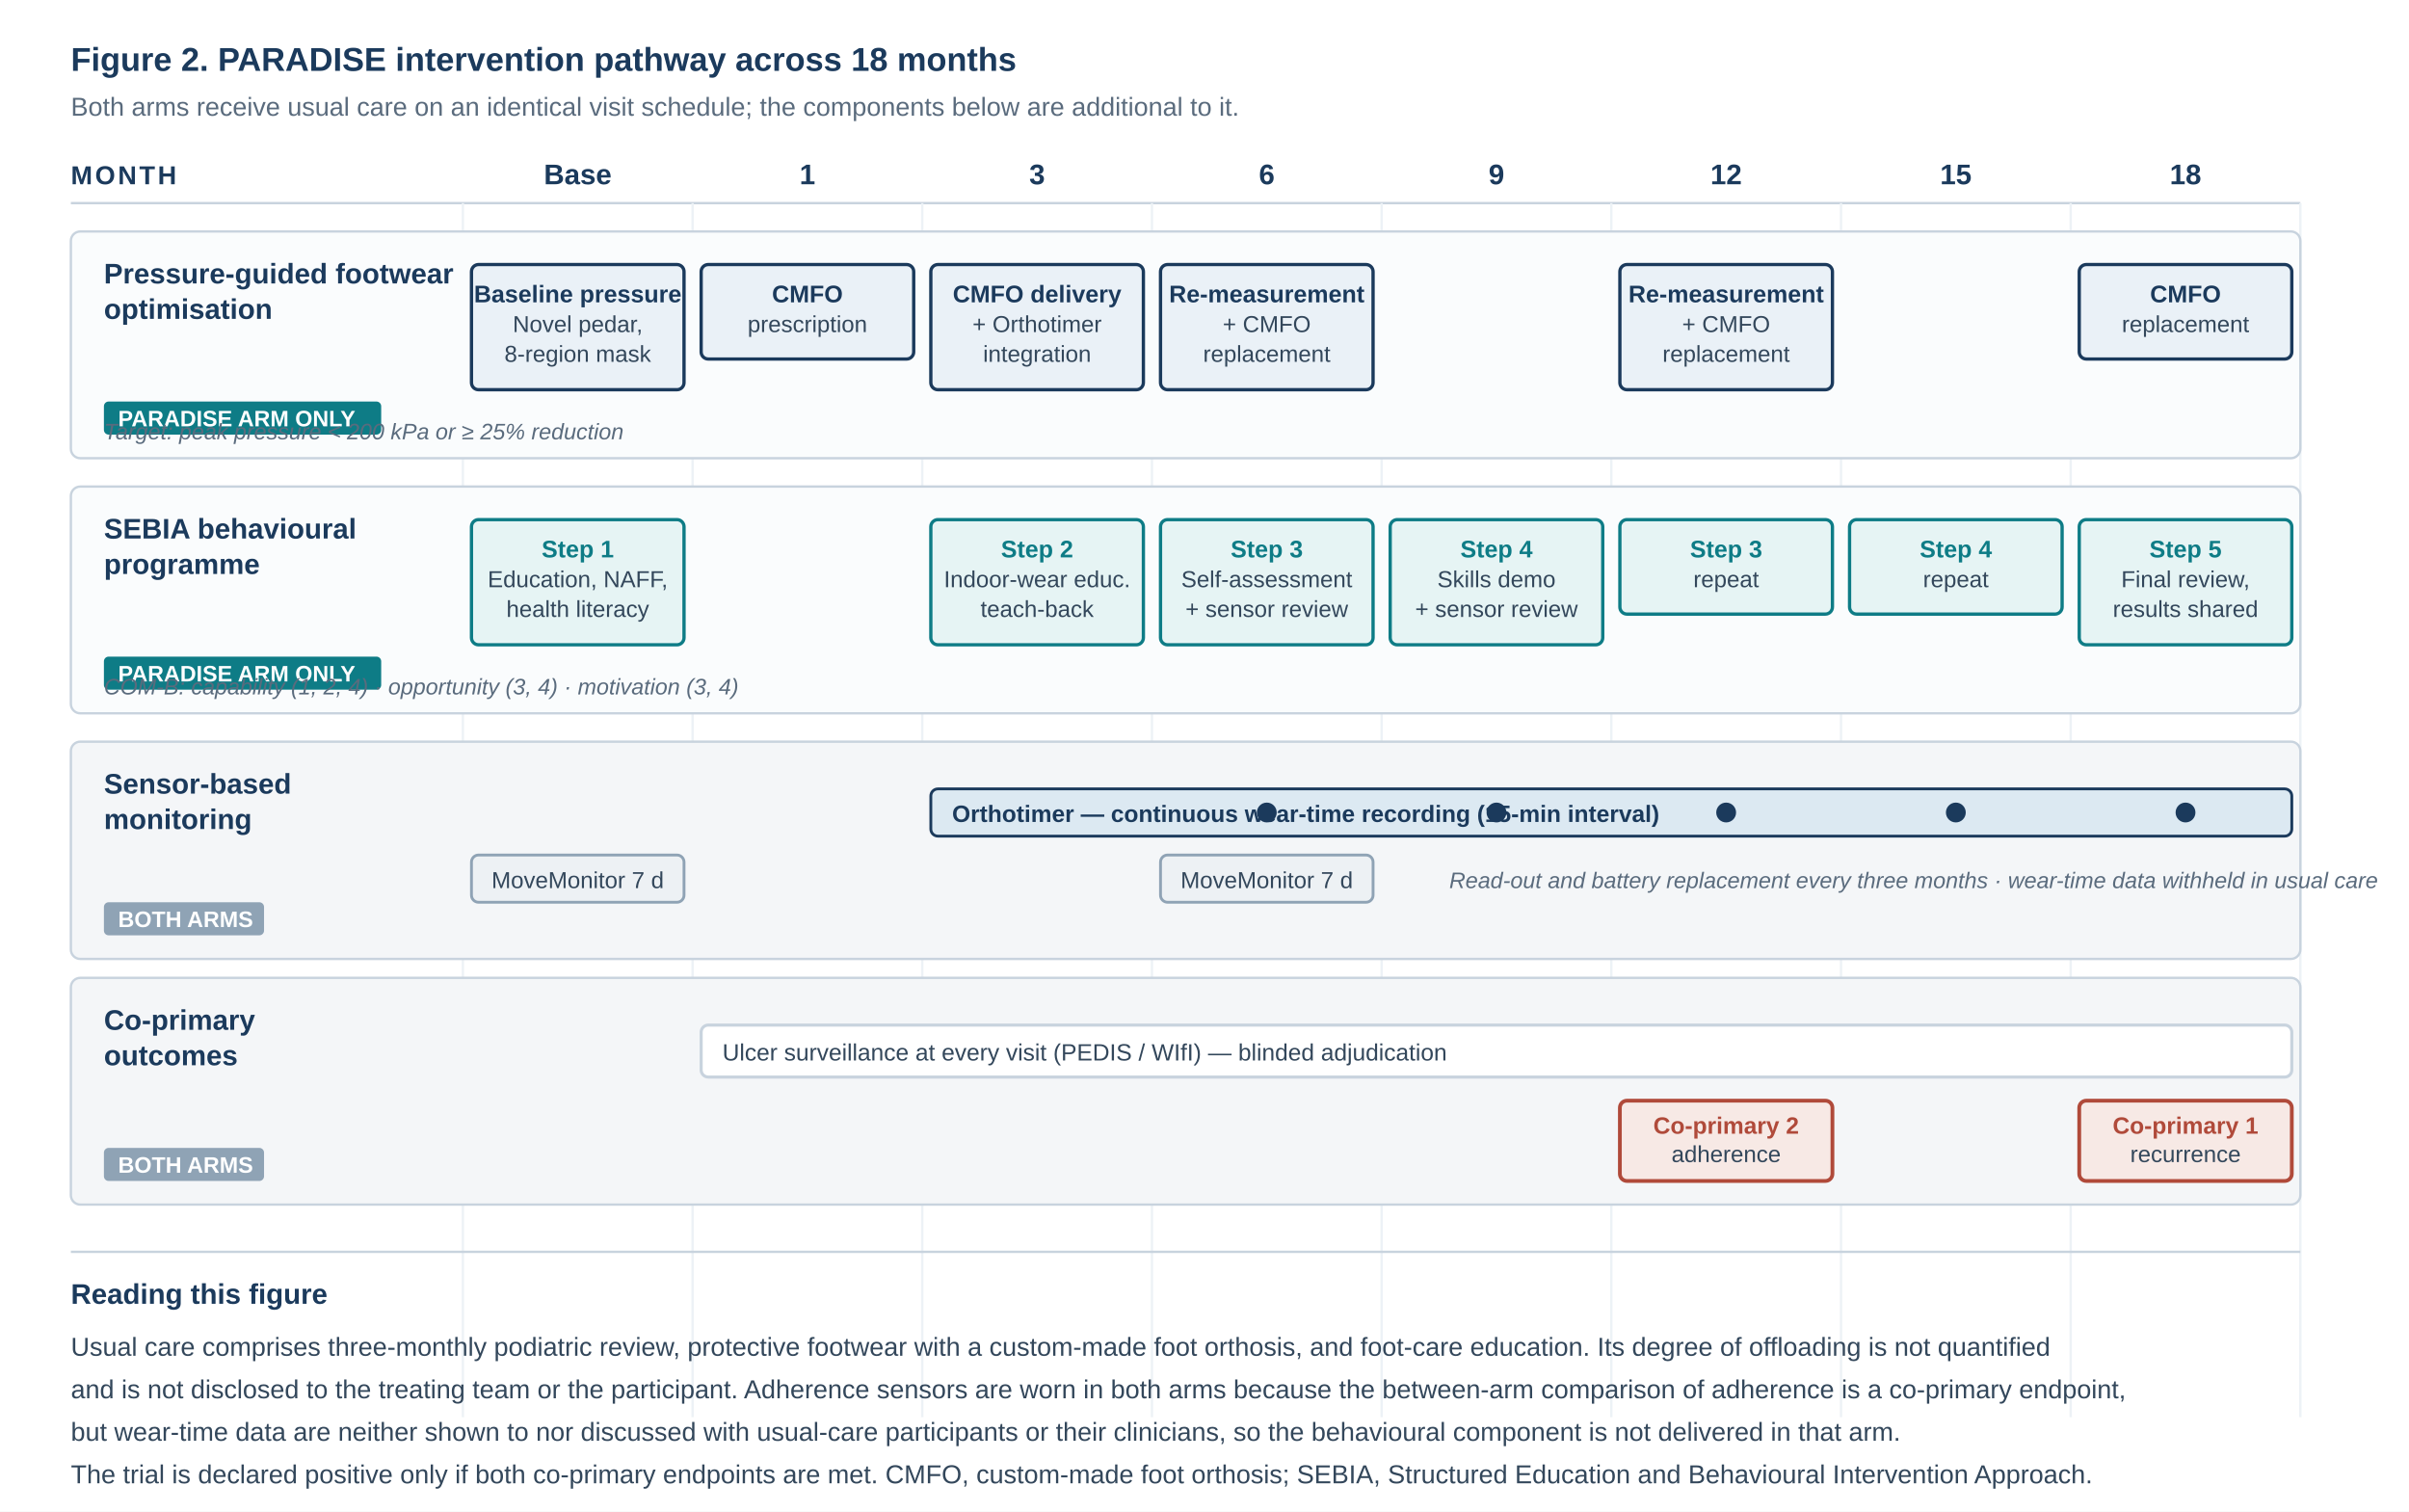
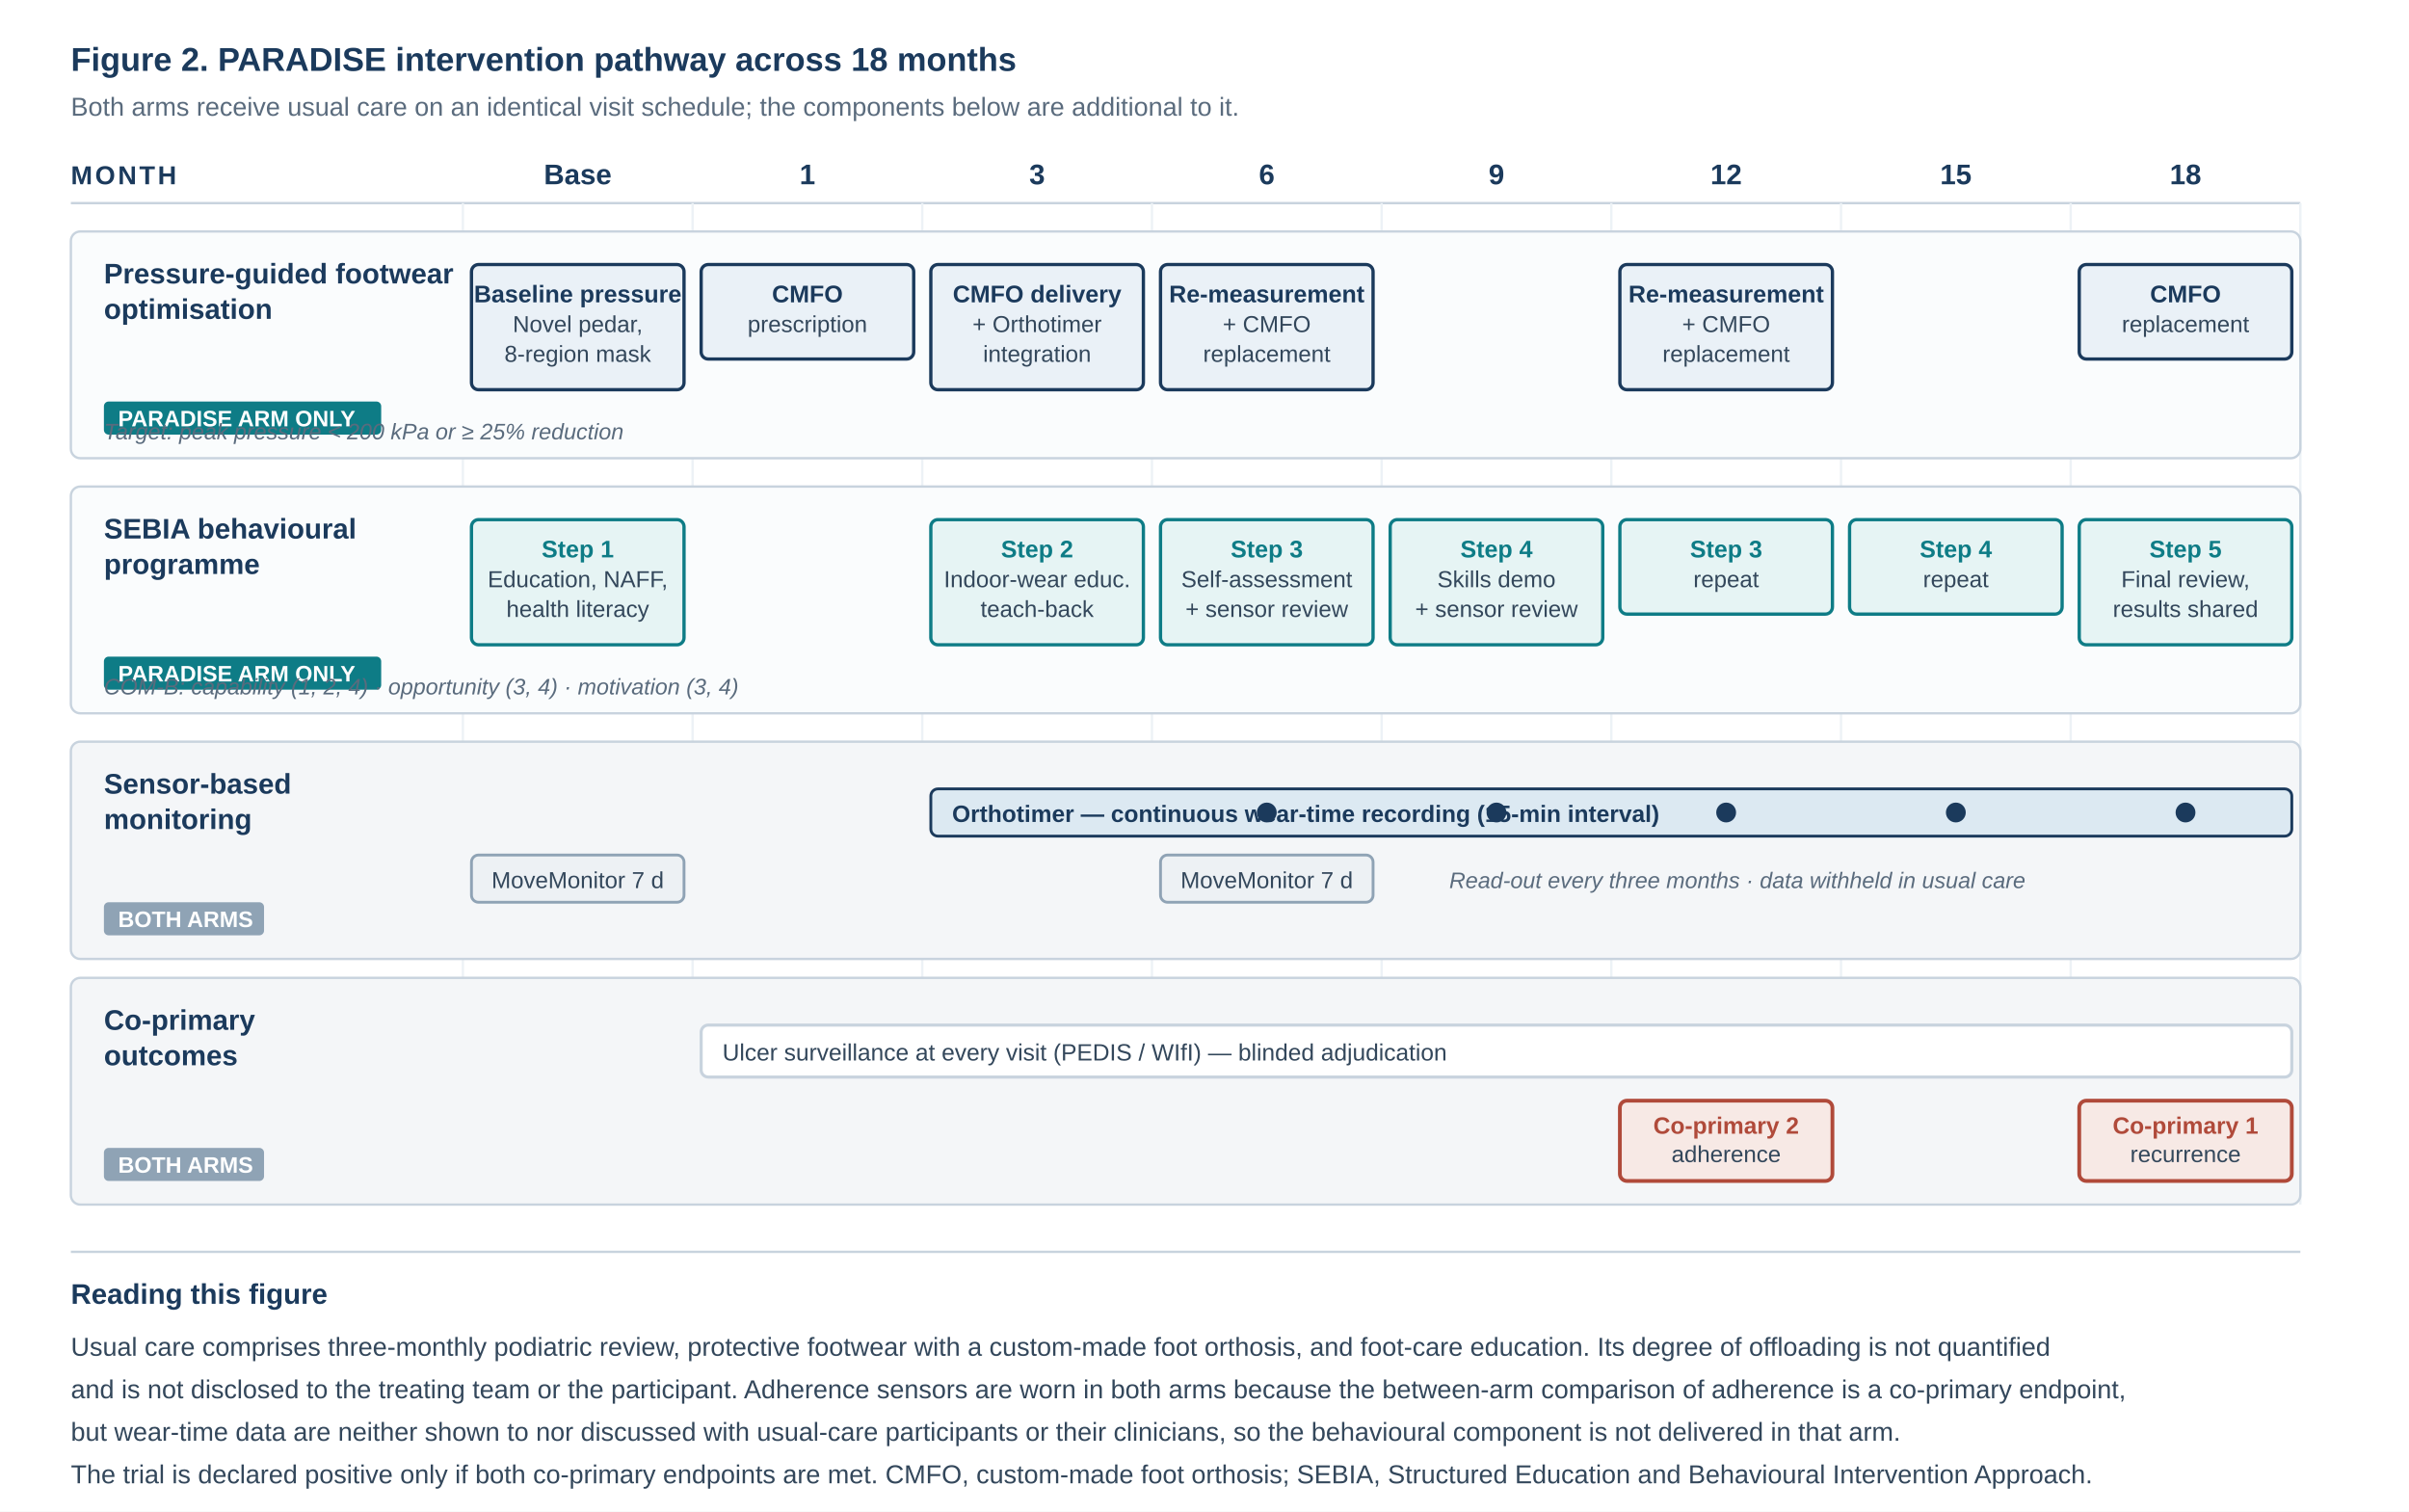
<svg xmlns="http://www.w3.org/2000/svg" viewBox="0 0 1020 640" width="1020" height="640" font-family="Arial, Helvetica, sans-serif">
  <defs>
    <marker id="ar" markerWidth="9" markerHeight="9" refX="8" refY="3" orient="auto">
      <path d="M0,0 L0,6 L8,3 z" fill="#1B3A5C" />
    </marker>
    <marker id="arT" markerWidth="9" markerHeight="9" refX="8" refY="3" orient="auto">
      <path d="M0,0 L0,6 L8,3 z" fill="#0E7C86" />
    </marker>
  </defs>
  <rect width="1020" height="640" fill="#FFFFFF" />
  <text x="30" y="30" font-size="14" fill="#1B3A5C" font-weight="bold">Figure 2. PARADISE intervention pathway across 18 months</text>
  <text x="30" y="49" font-size="11" fill="#5A6B7D">Both arms receive usual care on an identical visit schedule; the components below are additional to it.</text>
  <text x="30" y="78" font-size="11" fill="#1B3A5C" font-weight="bold" letter-spacing="1.1">MONTH</text>
  <text x="244.625" y="78" font-size="12" fill="#1B3A5C" font-weight="bold" text-anchor="middle">Base</text>
  <text x="341.875" y="78" font-size="12" fill="#1B3A5C" font-weight="bold" text-anchor="middle">1</text>
  <text x="439.125" y="78" font-size="12" fill="#1B3A5C" font-weight="bold" text-anchor="middle">3</text>
  <text x="536.375" y="78" font-size="12" fill="#1B3A5C" font-weight="bold" text-anchor="middle">6</text>
  <text x="633.625" y="78" font-size="12" fill="#1B3A5C" font-weight="bold" text-anchor="middle">9</text>
  <text x="730.875" y="78" font-size="12" fill="#1B3A5C" font-weight="bold" text-anchor="middle">12</text>
  <text x="828.125" y="78" font-size="12" fill="#1B3A5C" font-weight="bold" text-anchor="middle">15</text>
  <text x="925.375" y="78" font-size="12" fill="#1B3A5C" font-weight="bold" text-anchor="middle">18</text>
  <line x1="30" y1="86" x2="974" y2="86" stroke="#C8D3DE" stroke-width="1" />
-   <line x1="196" y1="86" x2="196" y2="600" stroke="#EDF2F6" stroke-width="1" />
-   <line x1="293.25" y1="86" x2="293.25" y2="600" stroke="#EDF2F6" stroke-width="1" />
-   <line x1="390.5" y1="86" x2="390.5" y2="600" stroke="#EDF2F6" stroke-width="1" />
-   <line x1="487.75" y1="86" x2="487.75" y2="600" stroke="#EDF2F6" stroke-width="1" />
-   <line x1="585" y1="86" x2="585" y2="600" stroke="#EDF2F6" stroke-width="1" />
-   <line x1="682.25" y1="86" x2="682.25" y2="600" stroke="#EDF2F6" stroke-width="1" />
-   <line x1="779.5" y1="86" x2="779.5" y2="600" stroke="#EDF2F6" stroke-width="1" />
-   <line x1="876.75" y1="86" x2="876.75" y2="600" stroke="#EDF2F6" stroke-width="1" />
-   <line x1="974" y1="86" x2="974" y2="600" stroke="#EDF2F6" stroke-width="1" />
+   <line x1="196" y1="86" x2="196" y2="510" stroke="#EDF2F6" stroke-width="1" />
+   <line x1="293.25" y1="86" x2="293.25" y2="510" stroke="#EDF2F6" stroke-width="1" />
+   <line x1="390.5" y1="86" x2="390.5" y2="510" stroke="#EDF2F6" stroke-width="1" />
+   <line x1="487.75" y1="86" x2="487.75" y2="510" stroke="#EDF2F6" stroke-width="1" />
+   <line x1="585" y1="86" x2="585" y2="510" stroke="#EDF2F6" stroke-width="1" />
+   <line x1="682.25" y1="86" x2="682.25" y2="510" stroke="#EDF2F6" stroke-width="1" />
+   <line x1="779.5" y1="86" x2="779.5" y2="510" stroke="#EDF2F6" stroke-width="1" />
+   <line x1="876.75" y1="86" x2="876.75" y2="510" stroke="#EDF2F6" stroke-width="1" />
+   <line x1="974" y1="86" x2="974" y2="510" stroke="#EDF2F6" stroke-width="1" />
  <rect x="30" y="98" width="944" height="96" rx="4" fill="#FAFCFD" stroke="#C8D3DE" stroke-width="1" />
  <text x="44" y="120" font-size="12" fill="#1B3A5C" font-weight="bold">Pressure-guided footwear</text>
  <text x="44" y="135" font-size="12" fill="#1B3A5C" font-weight="bold">optimisation</text>
  <rect x="44" y="170" width="117.4" height="14" rx="2" fill="#0E7C86" />
  <text x="50" y="180.5" font-size="9.5" fill="#FFFFFF" font-weight="bold">PARADISE ARM ONLY</text>
  <rect x="199.625" y="112" width="90" height="53" rx="3" fill="#EAF1F7" stroke="#1B3A5C" stroke-width="1.4" />
  <text x="244.625" y="128" font-size="10.2" fill="#1B3A5C" font-weight="bold" text-anchor="middle">Baseline pressure</text>
  <text x="244.625" y="140.6" font-size="9.8" fill="#33475B" text-anchor="middle">Novel pedar,</text>
  <text x="244.625" y="153.2" font-size="9.8" fill="#33475B" text-anchor="middle">8-region mask</text>
  <rect x="296.875" y="112" width="90" height="40" rx="3" fill="#EAF1F7" stroke="#1B3A5C" stroke-width="1.4" />
  <text x="341.875" y="128" font-size="10.2" fill="#1B3A5C" font-weight="bold" text-anchor="middle">CMFO</text>
  <text x="341.875" y="140.6" font-size="9.8" fill="#33475B" text-anchor="middle">prescription</text>
  <rect x="394.125" y="112" width="90" height="53" rx="3" fill="#EAF1F7" stroke="#1B3A5C" stroke-width="1.4" />
  <text x="439.125" y="128" font-size="10.2" fill="#1B3A5C" font-weight="bold" text-anchor="middle">CMFO delivery</text>
  <text x="439.125" y="140.6" font-size="9.8" fill="#33475B" text-anchor="middle">+ Orthotimer</text>
  <text x="439.125" y="153.2" font-size="9.8" fill="#33475B" text-anchor="middle">integration</text>
  <rect x="491.375" y="112" width="90" height="53" rx="3" fill="#EAF1F7" stroke="#1B3A5C" stroke-width="1.4" />
  <text x="536.375" y="128" font-size="10.2" fill="#1B3A5C" font-weight="bold" text-anchor="middle">Re-measurement</text>
  <text x="536.375" y="140.6" font-size="9.8" fill="#33475B" text-anchor="middle">+ CMFO</text>
  <text x="536.375" y="153.2" font-size="9.8" fill="#33475B" text-anchor="middle">replacement</text>
  <rect x="685.875" y="112" width="90" height="53" rx="3" fill="#EAF1F7" stroke="#1B3A5C" stroke-width="1.4" />
  <text x="730.875" y="128" font-size="10.2" fill="#1B3A5C" font-weight="bold" text-anchor="middle">Re-measurement</text>
  <text x="730.875" y="140.6" font-size="9.8" fill="#33475B" text-anchor="middle">+ CMFO</text>
  <text x="730.875" y="153.2" font-size="9.8" fill="#33475B" text-anchor="middle">replacement</text>
  <rect x="880.375" y="112" width="90" height="40" rx="3" fill="#EAF1F7" stroke="#1B3A5C" stroke-width="1.4" />
  <text x="925.375" y="128" font-size="10.2" fill="#1B3A5C" font-weight="bold" text-anchor="middle">CMFO</text>
  <text x="925.375" y="140.6" font-size="9.8" fill="#33475B" text-anchor="middle">replacement</text>
  <text x="44" y="186" font-size="9.5" fill="#5A6B7D" font-style="italic">Target: peak pressure &lt; 200 kPa or ≥ 25% reduction</text>
  <rect x="30" y="206" width="944" height="96" rx="4" fill="#FAFCFD" stroke="#C8D3DE" stroke-width="1" />
  <text x="44" y="228" font-size="12" fill="#1B3A5C" font-weight="bold">SEBIA behavioural</text>
  <text x="44" y="243" font-size="12" fill="#1B3A5C" font-weight="bold">programme</text>
  <rect x="44" y="278" width="117.4" height="14" rx="2" fill="#0E7C86" />
  <text x="50" y="288.5" font-size="9.5" fill="#FFFFFF" font-weight="bold">PARADISE ARM ONLY</text>
  <rect x="199.625" y="220" width="90" height="53" rx="3" fill="#E6F4F4" stroke="#0E7C86" stroke-width="1.4" />
  <text x="244.625" y="236" font-size="10.2" fill="#0E7C86" font-weight="bold" text-anchor="middle">Step 1</text>
  <text x="244.625" y="248.6" font-size="9.8" fill="#33475B" text-anchor="middle">Education, NAFF,</text>
  <text x="244.625" y="261.2" font-size="9.8" fill="#33475B" text-anchor="middle">health literacy</text>
  <rect x="394.125" y="220" width="90" height="53" rx="3" fill="#E6F4F4" stroke="#0E7C86" stroke-width="1.4" />
  <text x="439.125" y="236" font-size="10.2" fill="#0E7C86" font-weight="bold" text-anchor="middle">Step 2</text>
  <text x="439.125" y="248.6" font-size="9.8" fill="#33475B" text-anchor="middle">Indoor-wear educ.</text>
  <text x="439.125" y="261.2" font-size="9.8" fill="#33475B" text-anchor="middle">teach-back</text>
  <rect x="491.375" y="220" width="90" height="53" rx="3" fill="#E6F4F4" stroke="#0E7C86" stroke-width="1.4" />
  <text x="536.375" y="236" font-size="10.2" fill="#0E7C86" font-weight="bold" text-anchor="middle">Step 3</text>
  <text x="536.375" y="248.6" font-size="9.8" fill="#33475B" text-anchor="middle">Self-assessment</text>
  <text x="536.375" y="261.2" font-size="9.8" fill="#33475B" text-anchor="middle">+ sensor review</text>
  <rect x="588.625" y="220" width="90" height="53" rx="3" fill="#E6F4F4" stroke="#0E7C86" stroke-width="1.4" />
  <text x="633.625" y="236" font-size="10.2" fill="#0E7C86" font-weight="bold" text-anchor="middle">Step 4</text>
  <text x="633.625" y="248.6" font-size="9.8" fill="#33475B" text-anchor="middle">Skills demo</text>
  <text x="633.625" y="261.2" font-size="9.8" fill="#33475B" text-anchor="middle">+ sensor review</text>
  <rect x="685.875" y="220" width="90" height="40" rx="3" fill="#E6F4F4" stroke="#0E7C86" stroke-width="1.4" />
  <text x="730.875" y="236" font-size="10.2" fill="#0E7C86" font-weight="bold" text-anchor="middle">Step 3</text>
  <text x="730.875" y="248.6" font-size="9.8" fill="#33475B" text-anchor="middle">repeat</text>
  <rect x="783.125" y="220" width="90" height="40" rx="3" fill="#E6F4F4" stroke="#0E7C86" stroke-width="1.4" />
  <text x="828.125" y="236" font-size="10.2" fill="#0E7C86" font-weight="bold" text-anchor="middle">Step 4</text>
  <text x="828.125" y="248.6" font-size="9.8" fill="#33475B" text-anchor="middle">repeat</text>
  <rect x="880.375" y="220" width="90" height="53" rx="3" fill="#E6F4F4" stroke="#0E7C86" stroke-width="1.4" />
  <text x="925.375" y="236" font-size="10.2" fill="#0E7C86" font-weight="bold" text-anchor="middle">Step 5</text>
  <text x="925.375" y="248.6" font-size="9.8" fill="#33475B" text-anchor="middle">Final review,</text>
  <text x="925.375" y="261.2" font-size="9.8" fill="#33475B" text-anchor="middle">results shared</text>
  <text x="44" y="294" font-size="9.5" fill="#5A6B7D" font-style="italic">COM-B: capability (1, 2, 4) · opportunity (3, 4) · motivation (3, 4)</text>
  <rect x="30" y="314" width="944" height="92" rx="4" fill="#F4F6F8" stroke="#C8D3DE" stroke-width="1" />
  <text x="44" y="336" font-size="12" fill="#1B3A5C" font-weight="bold">Sensor-based</text>
  <text x="44" y="351" font-size="12" fill="#1B3A5C" font-weight="bold">monitoring</text>
  <rect x="44" y="382" width="67.8" height="14" rx="2" fill="#8FA3B5" />
  <text x="50" y="392.5" font-size="9.5" fill="#FFFFFF" font-weight="bold">BOTH ARMS</text>
  <rect x="394.125" y="334" width="576.25" height="20" rx="3" fill="#DCE9F2" stroke="#1B3A5C" stroke-width="1.2" />
  <text x="403.125" y="348" font-size="10" fill="#1B3A5C" font-weight="bold">Orthotimer — continuous wear-time recording (15-min interval)</text>
  <circle cx="536.375" cy="344" r="4.2" fill="#1B3A5C" />
  <circle cx="633.625" cy="344" r="4.2" fill="#1B3A5C" />
  <circle cx="730.875" cy="344" r="4.2" fill="#1B3A5C" />
  <circle cx="828.125" cy="344" r="4.2" fill="#1B3A5C" />
  <circle cx="925.375" cy="344" r="4.2" fill="#1B3A5C" />
  <rect x="199.625" y="362" width="90" height="20" rx="3" fill="#EDF1F4" stroke="#8FA3B5" stroke-width="1.2" />
  <text x="244.625" y="376" font-size="9.8" fill="#33475B" text-anchor="middle">MoveMonitor 7 d</text>
  <rect x="491.375" y="362" width="90" height="20" rx="3" fill="#EDF1F4" stroke="#8FA3B5" stroke-width="1.2" />
  <text x="536.375" y="376" font-size="9.8" fill="#33475B" text-anchor="middle">MoveMonitor 7 d</text>
-   <text x="613.625" y="376" font-size="9.5" fill="#5A6B7D" font-style="italic">Read-out and battery replacement every three months · wear-time data withheld in usual care</text>
+   <text x="613.625" y="376" font-size="9.5" fill="#5A6B7D" font-style="italic">Read-out every three months · data withheld in usual care</text>
  <rect x="30" y="414" width="944" height="96" rx="4" fill="#F4F6F8" stroke="#C8D3DE" stroke-width="1" />
  <text x="44" y="436" font-size="12" fill="#1B3A5C" font-weight="bold">Co-primary</text>
  <text x="44" y="451" font-size="12" fill="#1B3A5C" font-weight="bold">outcomes</text>
  <rect x="44" y="486" width="67.8" height="14" rx="2" fill="#8FA3B5" />
  <text x="50" y="496.5" font-size="9.5" fill="#FFFFFF" font-weight="bold">BOTH ARMS</text>
  <rect x="296.875" y="434" width="673.5" height="22" rx="3" fill="#FFFFFF" stroke="#C8D3DE" stroke-width="1.3" />
  <text x="305.875" y="449" font-size="10" fill="#33475B">Ulcer surveillance at every visit (PEDIS / WIfI) — blinded adjudication</text>
  <rect x="685.875" y="466" width="90" height="34" rx="3" fill="#F7E9E5" stroke="#B04A3A" stroke-width="1.6" />
  <text x="730.875" y="480" font-size="10" fill="#B04A3A" font-weight="bold" text-anchor="middle">Co-primary 2</text>
  <text x="730.875" y="492" font-size="9.8" fill="#33475B" text-anchor="middle">adherence</text>
  <rect x="880.375" y="466" width="90" height="34" rx="3" fill="#F7E9E5" stroke="#B04A3A" stroke-width="1.6" />
  <text x="925.375" y="480" font-size="10" fill="#B04A3A" font-weight="bold" text-anchor="middle">Co-primary 1</text>
  <text x="925.375" y="492" font-size="9.8" fill="#33475B" text-anchor="middle">recurrence</text>
  <line x1="30" y1="530" x2="974" y2="530" stroke="#C8D3DE" stroke-width="1" />
  <text x="30" y="552" font-size="12" fill="#1B3A5C" font-weight="bold">Reading this figure</text>
  <text x="30" y="574" font-size="11" fill="#33475B">Usual care comprises three-monthly podiatric review, protective footwear with a custom-made foot orthosis, and foot-care education. Its degree of offloading is not quantified</text>
  <text x="30" y="592" font-size="11" fill="#33475B">and is not disclosed to the treating team or the participant. Adherence sensors are worn in both arms because the between-arm comparison of adherence is a co-primary endpoint,</text>
  <text x="30" y="610" font-size="11" fill="#33475B">but wear-time data are neither shown to nor discussed with usual-care participants or their clinicians, so the behavioural component is not delivered in that arm.</text>
  <text x="30" y="628" font-size="11" fill="#33475B">The trial is declared positive only if both co-primary endpoints are met. CMFO, custom-made foot orthosis; SEBIA, Structured Education and Behavioural Intervention Approach.</text>
</svg>
